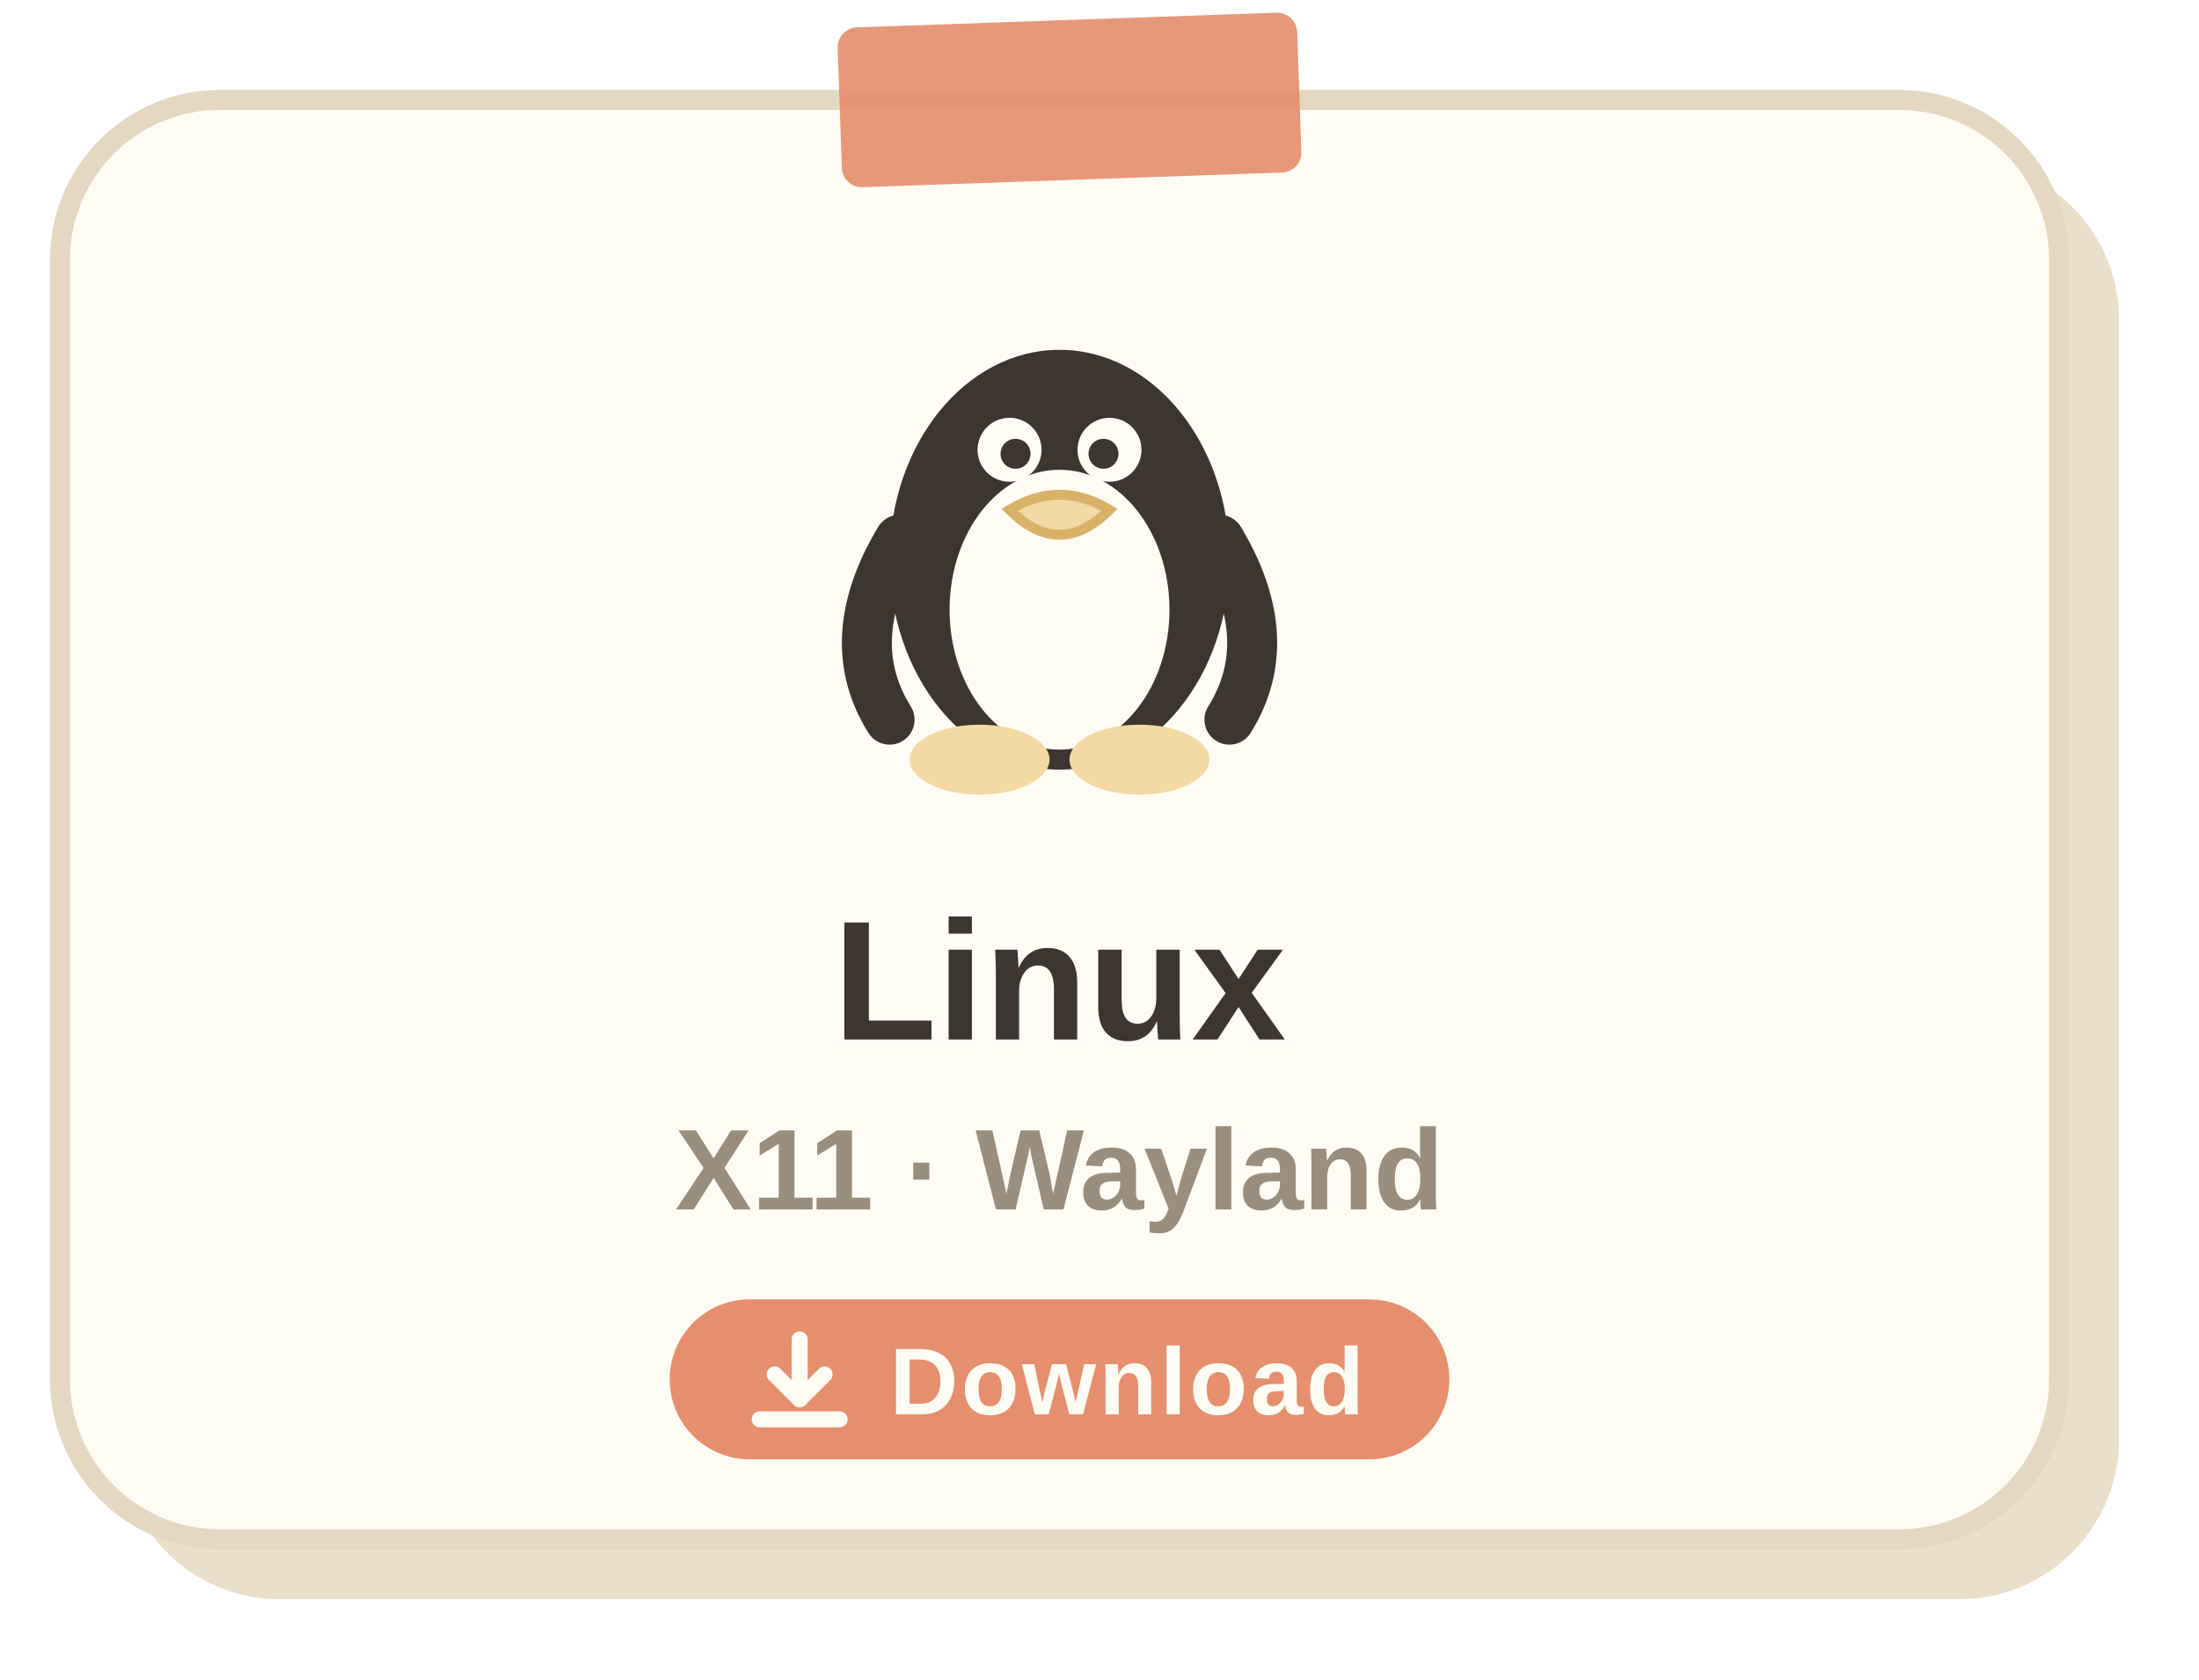
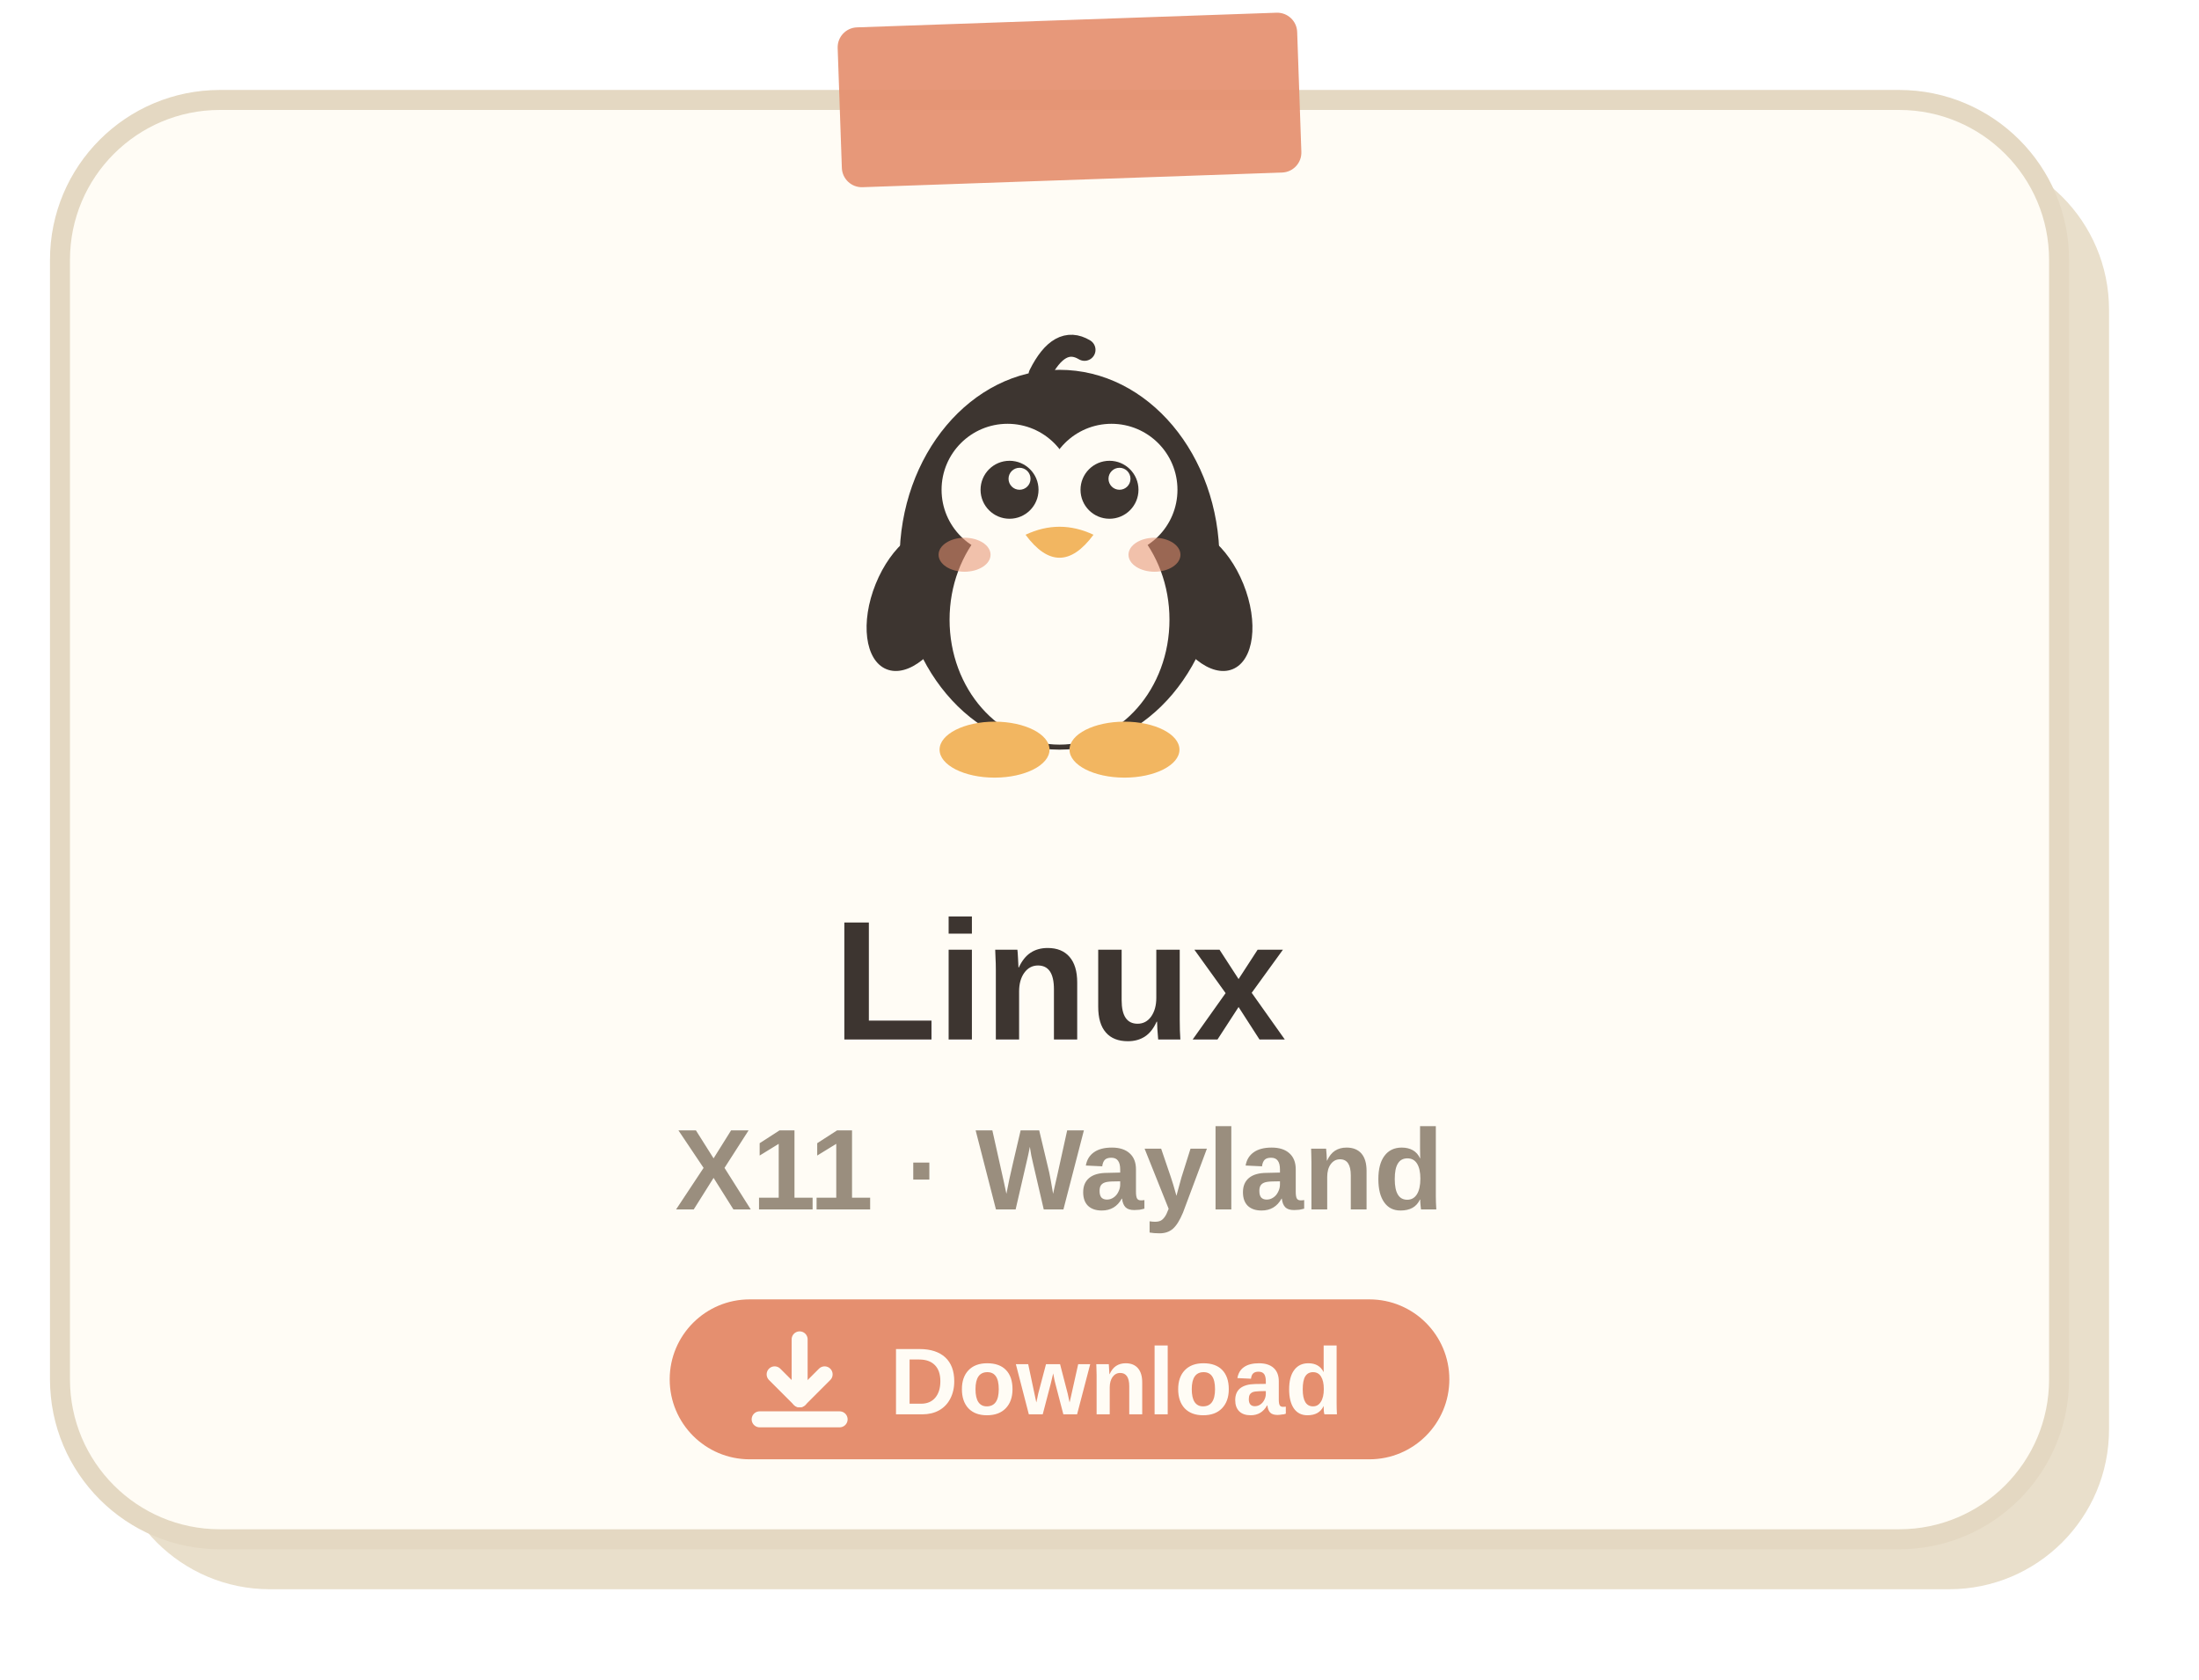
<svg xmlns="http://www.w3.org/2000/svg" width="220" height="168" viewBox="0 0 220 168">
-   <rect x="12" y="16" width="200" height="144" rx="16" fill="#E9DFCB" />
+   <rect x="11" y="15" width="200" height="144" rx="16" fill="#E9DFCB" />
  <rect x="6" y="10" width="200" height="144" rx="16" fill="#FFFCF5" stroke="#E4D8C2" stroke-width="2" />
-   <rect x="84" y="2" width="46" height="16" rx="2" fill="#E58F6F" opacity="0.92" transform="rotate(-2 107 10)" />
+   <rect x="84.0" y="2" width="46" height="16" rx="2" fill="#E58F6F" opacity="0.92" transform="rotate(-2 107 10)" />
  <g transform="translate(106 54)">
-     <ellipse cx="0" cy="2" rx="17" ry="21" fill="#3D3530" />
-     <ellipse cx="0" cy="7" rx="11" ry="14" fill="#FFFCF5" />
-     <circle cx="-5" cy="-9" r="3.2" fill="#FFFCF5" />
-     <circle cx="5" cy="-9" r="3.2" fill="#FFFCF5" />
-     <circle cx="-4.4" cy="-8.6" r="1.5" fill="#3D3530" />
-     <circle cx="4.4" cy="-8.6" r="1.5" fill="#3D3530" />
-     <path d="M-5 -3 q5 5 10 0 q-5 -3 -10 0 z" fill="#F3D9A4" stroke="#D9B26A" stroke-width="1" />
-     <ellipse cx="-8" cy="22" rx="7" ry="3.5" fill="#F3D9A4" />
-     <ellipse cx="8" cy="22" rx="7" ry="3.5" fill="#F3D9A4" />
-     <path d="M-16 0 q-6 10 -1 18" fill="none" stroke="#3D3530" stroke-width="5" stroke-linecap="round" />
-     <path d="M16 0 q6 10 1 18" fill="none" stroke="#3D3530" stroke-width="5" stroke-linecap="round" />
+     <ellipse cx="-14.5" cy="6" rx="4.2" ry="7.5" fill="#3D3530" transform="rotate(22 -14.5 6)" />
+     <ellipse cx="14.5" cy="6" rx="4.2" ry="7.5" fill="#3D3530" transform="rotate(-22 14.5 6)" />
+     <ellipse cx="0" cy="2" rx="16" ry="19" fill="#3D3530" />
+     <ellipse cx="0" cy="8" rx="11" ry="12.5" fill="#FFFCF5" />
+     <circle cx="-5.2" cy="-5" r="6.6" fill="#FFFCF5" />
+     <circle cx="5.2" cy="-5" r="6.6" fill="#FFFCF5" />
+     <circle cx="-5" cy="-5" r="2.9" fill="#3D3530" />
+     <circle cx="5" cy="-5" r="2.9" fill="#3D3530" />
+     <circle cx="-4" cy="-6.1" r="1.1" fill="#FFFCF5" />
+     <circle cx="6" cy="-6.1" r="1.1" fill="#FFFCF5" />
+     <ellipse cx="-9.5" cy="1.5" rx="2.6" ry="1.7" fill="#E58F6F" opacity="0.55" />
+     <ellipse cx="9.5" cy="1.5" rx="2.6" ry="1.7" fill="#E58F6F" opacity="0.55" />
+     <path d="M-3.4 -0.5 q3.4 -1.6 6.8 0 q-3.4 4.6 -6.8 0 z" fill="#F2B661" />
+     <ellipse cx="-6.5" cy="21" rx="5.5" ry="2.8" fill="#F2B661" />
+     <ellipse cx="6.5" cy="21" rx="5.5" ry="2.8" fill="#F2B661" />
+     <path d="M-2 -16.5 q2 -4 4.5 -2.5" fill="none" stroke="#3D3530" stroke-width="2.2" stroke-linecap="round" />
  </g>
-   <text x="106" y="104" text-anchor="middle" fill="#3D3530" font-family="Nunito, 'Segoe UI', -apple-system, 'Helvetica Neue', Arial, sans-serif" font-size="17" font-weight="800">Linux</text>
-   <text x="106" y="121" text-anchor="middle" fill="#9A8E7E" font-family="Nunito, 'Segoe UI', -apple-system, 'Helvetica Neue', Arial, sans-serif" font-size="11.5" font-weight="600">X11 · Wayland</text>
+   <text x="106" y="104" font-family="Nunito, 'Segoe UI', -apple-system, 'Helvetica Neue', Arial, sans-serif" font-size="17" font-weight="800" fill="#3D3530" text-anchor="middle">Linux</text>
+   <text x="106" y="121" font-family="Nunito, 'Segoe UI', -apple-system, 'Helvetica Neue', Arial, sans-serif" font-size="11.5" font-weight="600" fill="#9A8E7E" text-anchor="middle">X11 · Wayland</text>
  <rect x="67" y="130" width="78" height="16" rx="8" fill="#E58F6F" />
  <g fill="none" stroke="#FFFCF5" stroke-width="1.6" stroke-linecap="round" stroke-linejoin="round">
    <path d="M80 134 v6" />
    <path d="M77.5 137.5 l2.5 2.5 l2.5 -2.5" />
    <path d="M76 142 h8" />
  </g>
-   <text x="89" y="141.5" fill="#FFFCF5" font-family="Nunito, 'Segoe UI', -apple-system, 'Helvetica Neue', Arial, sans-serif" font-size="9.5" font-weight="800" letter-spacing="0.3">Download</text>
+   <text x="89.0" y="141.5" font-family="Nunito, 'Segoe UI', -apple-system, 'Helvetica Neue', Arial, sans-serif" font-size="9.5" font-weight="800" fill="#FFFCF5" text-anchor="start">Download</text>
</svg>
